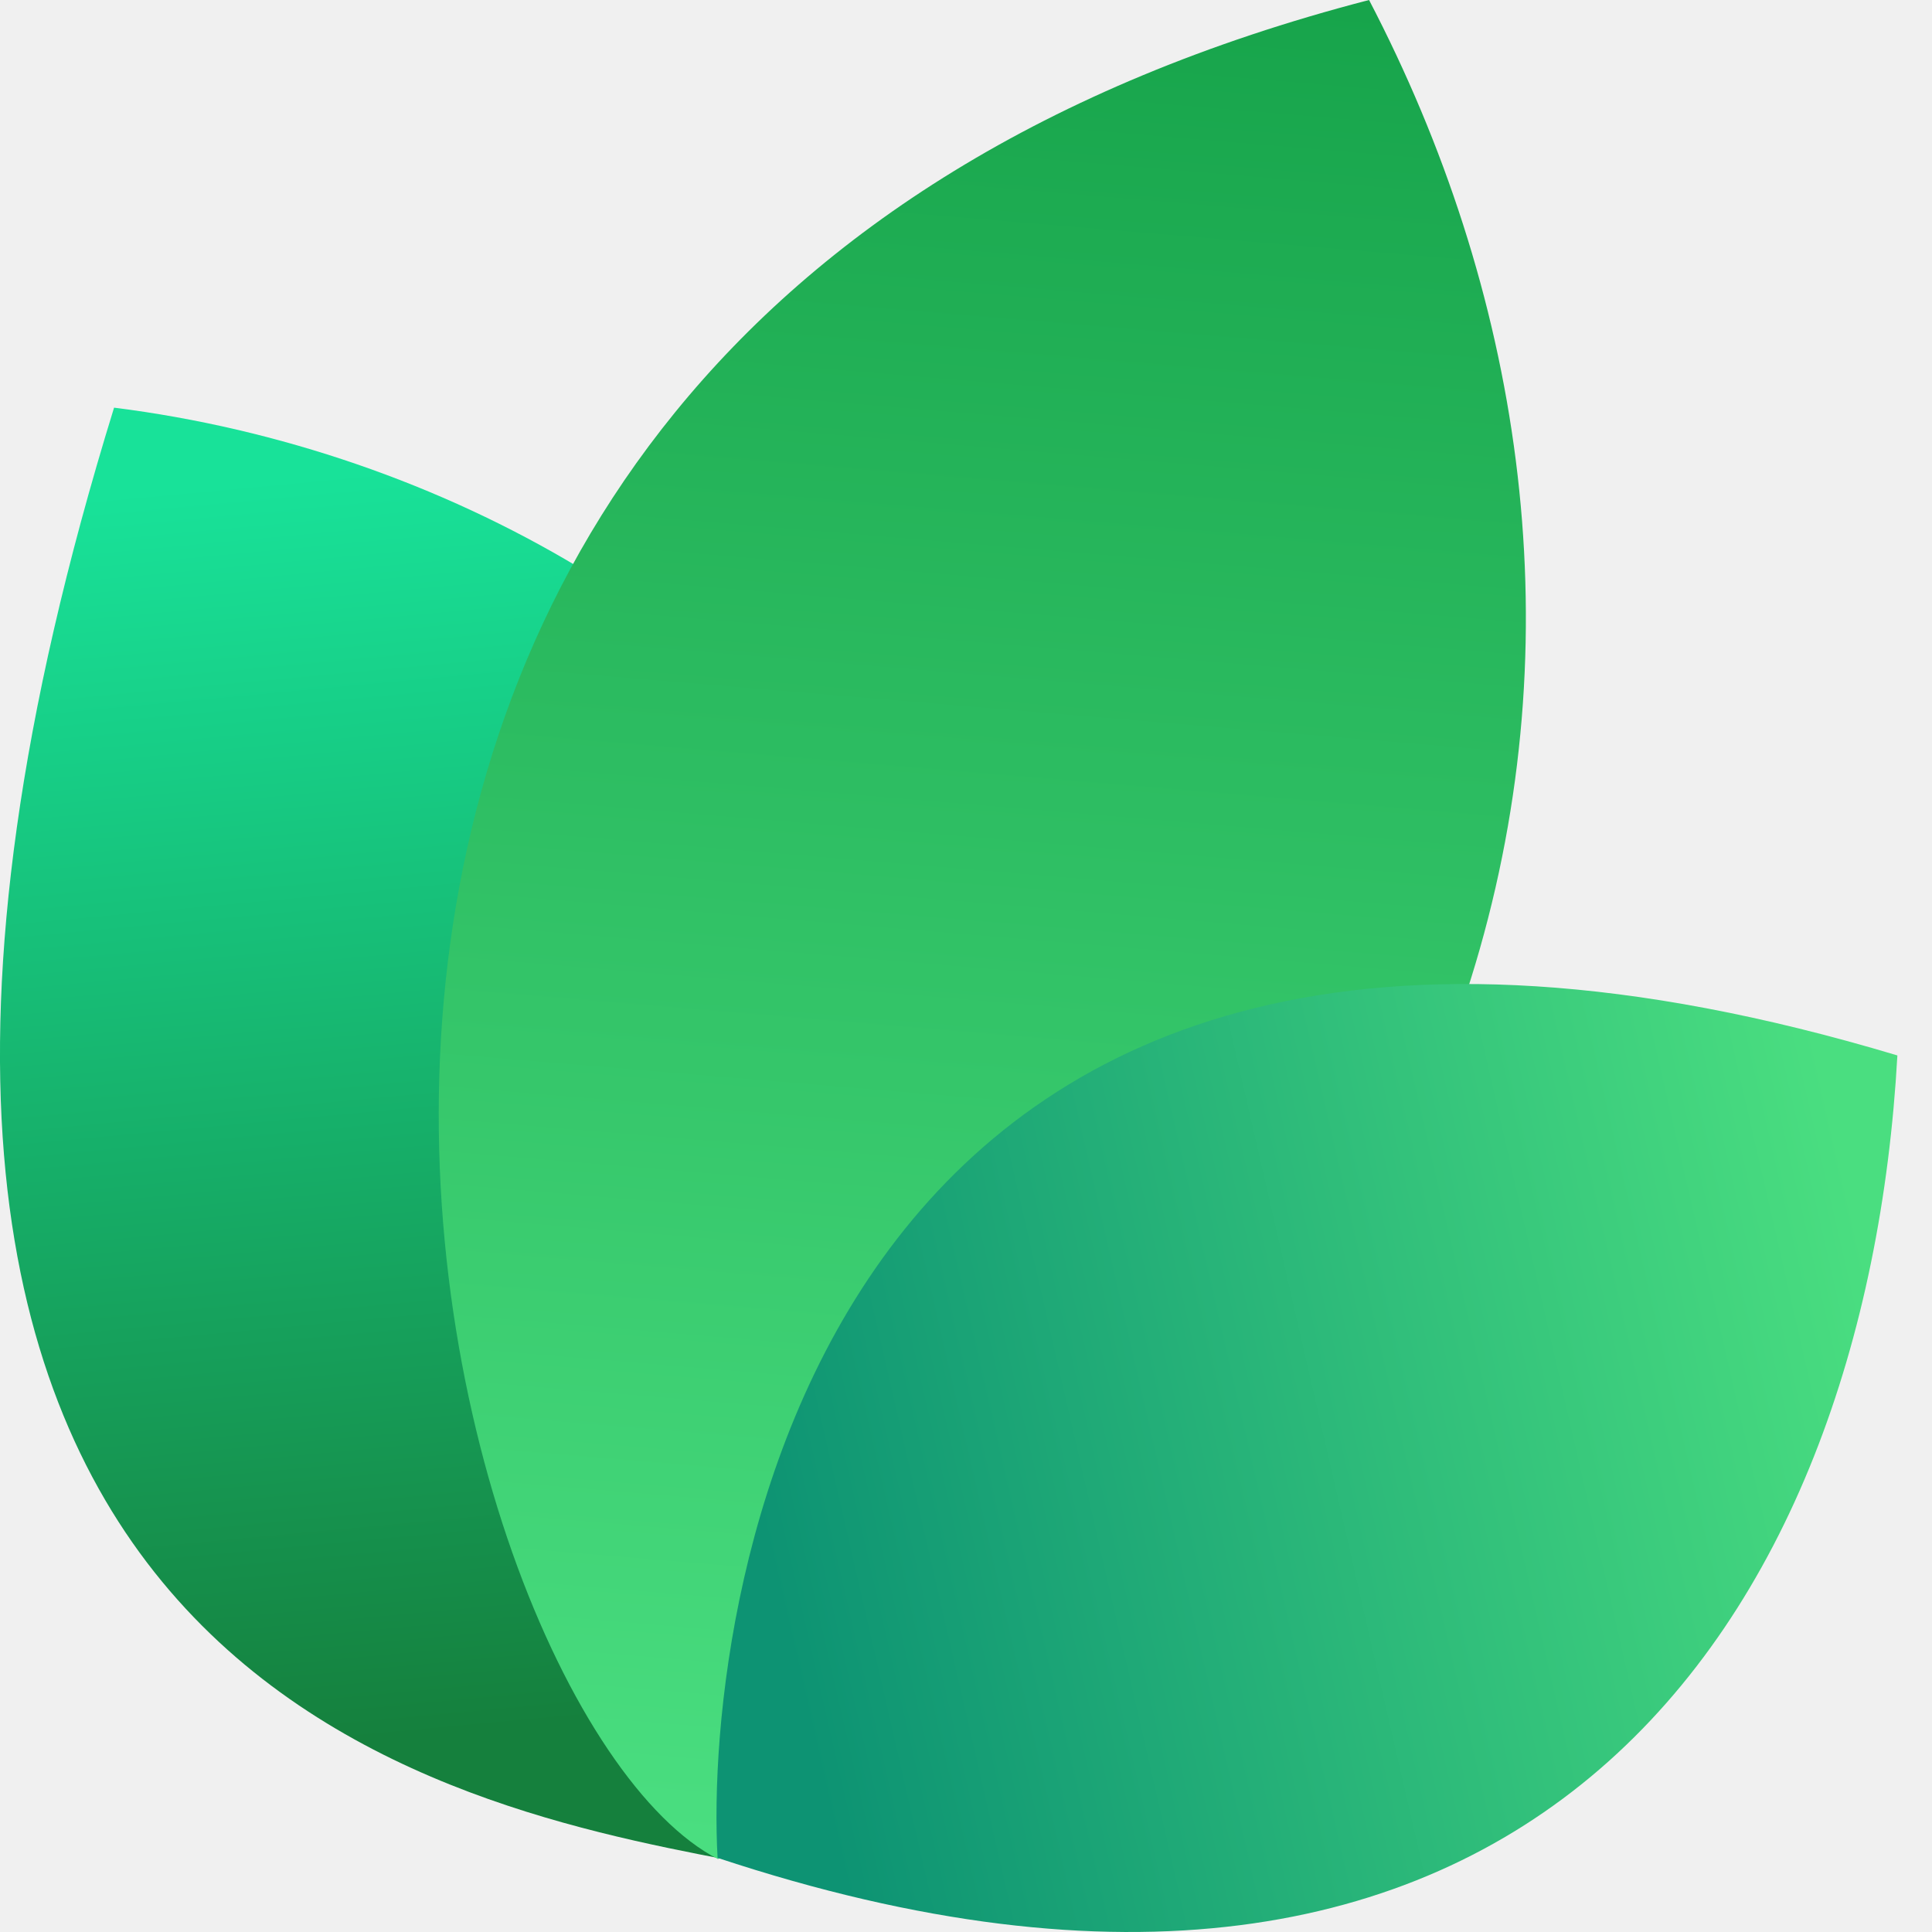
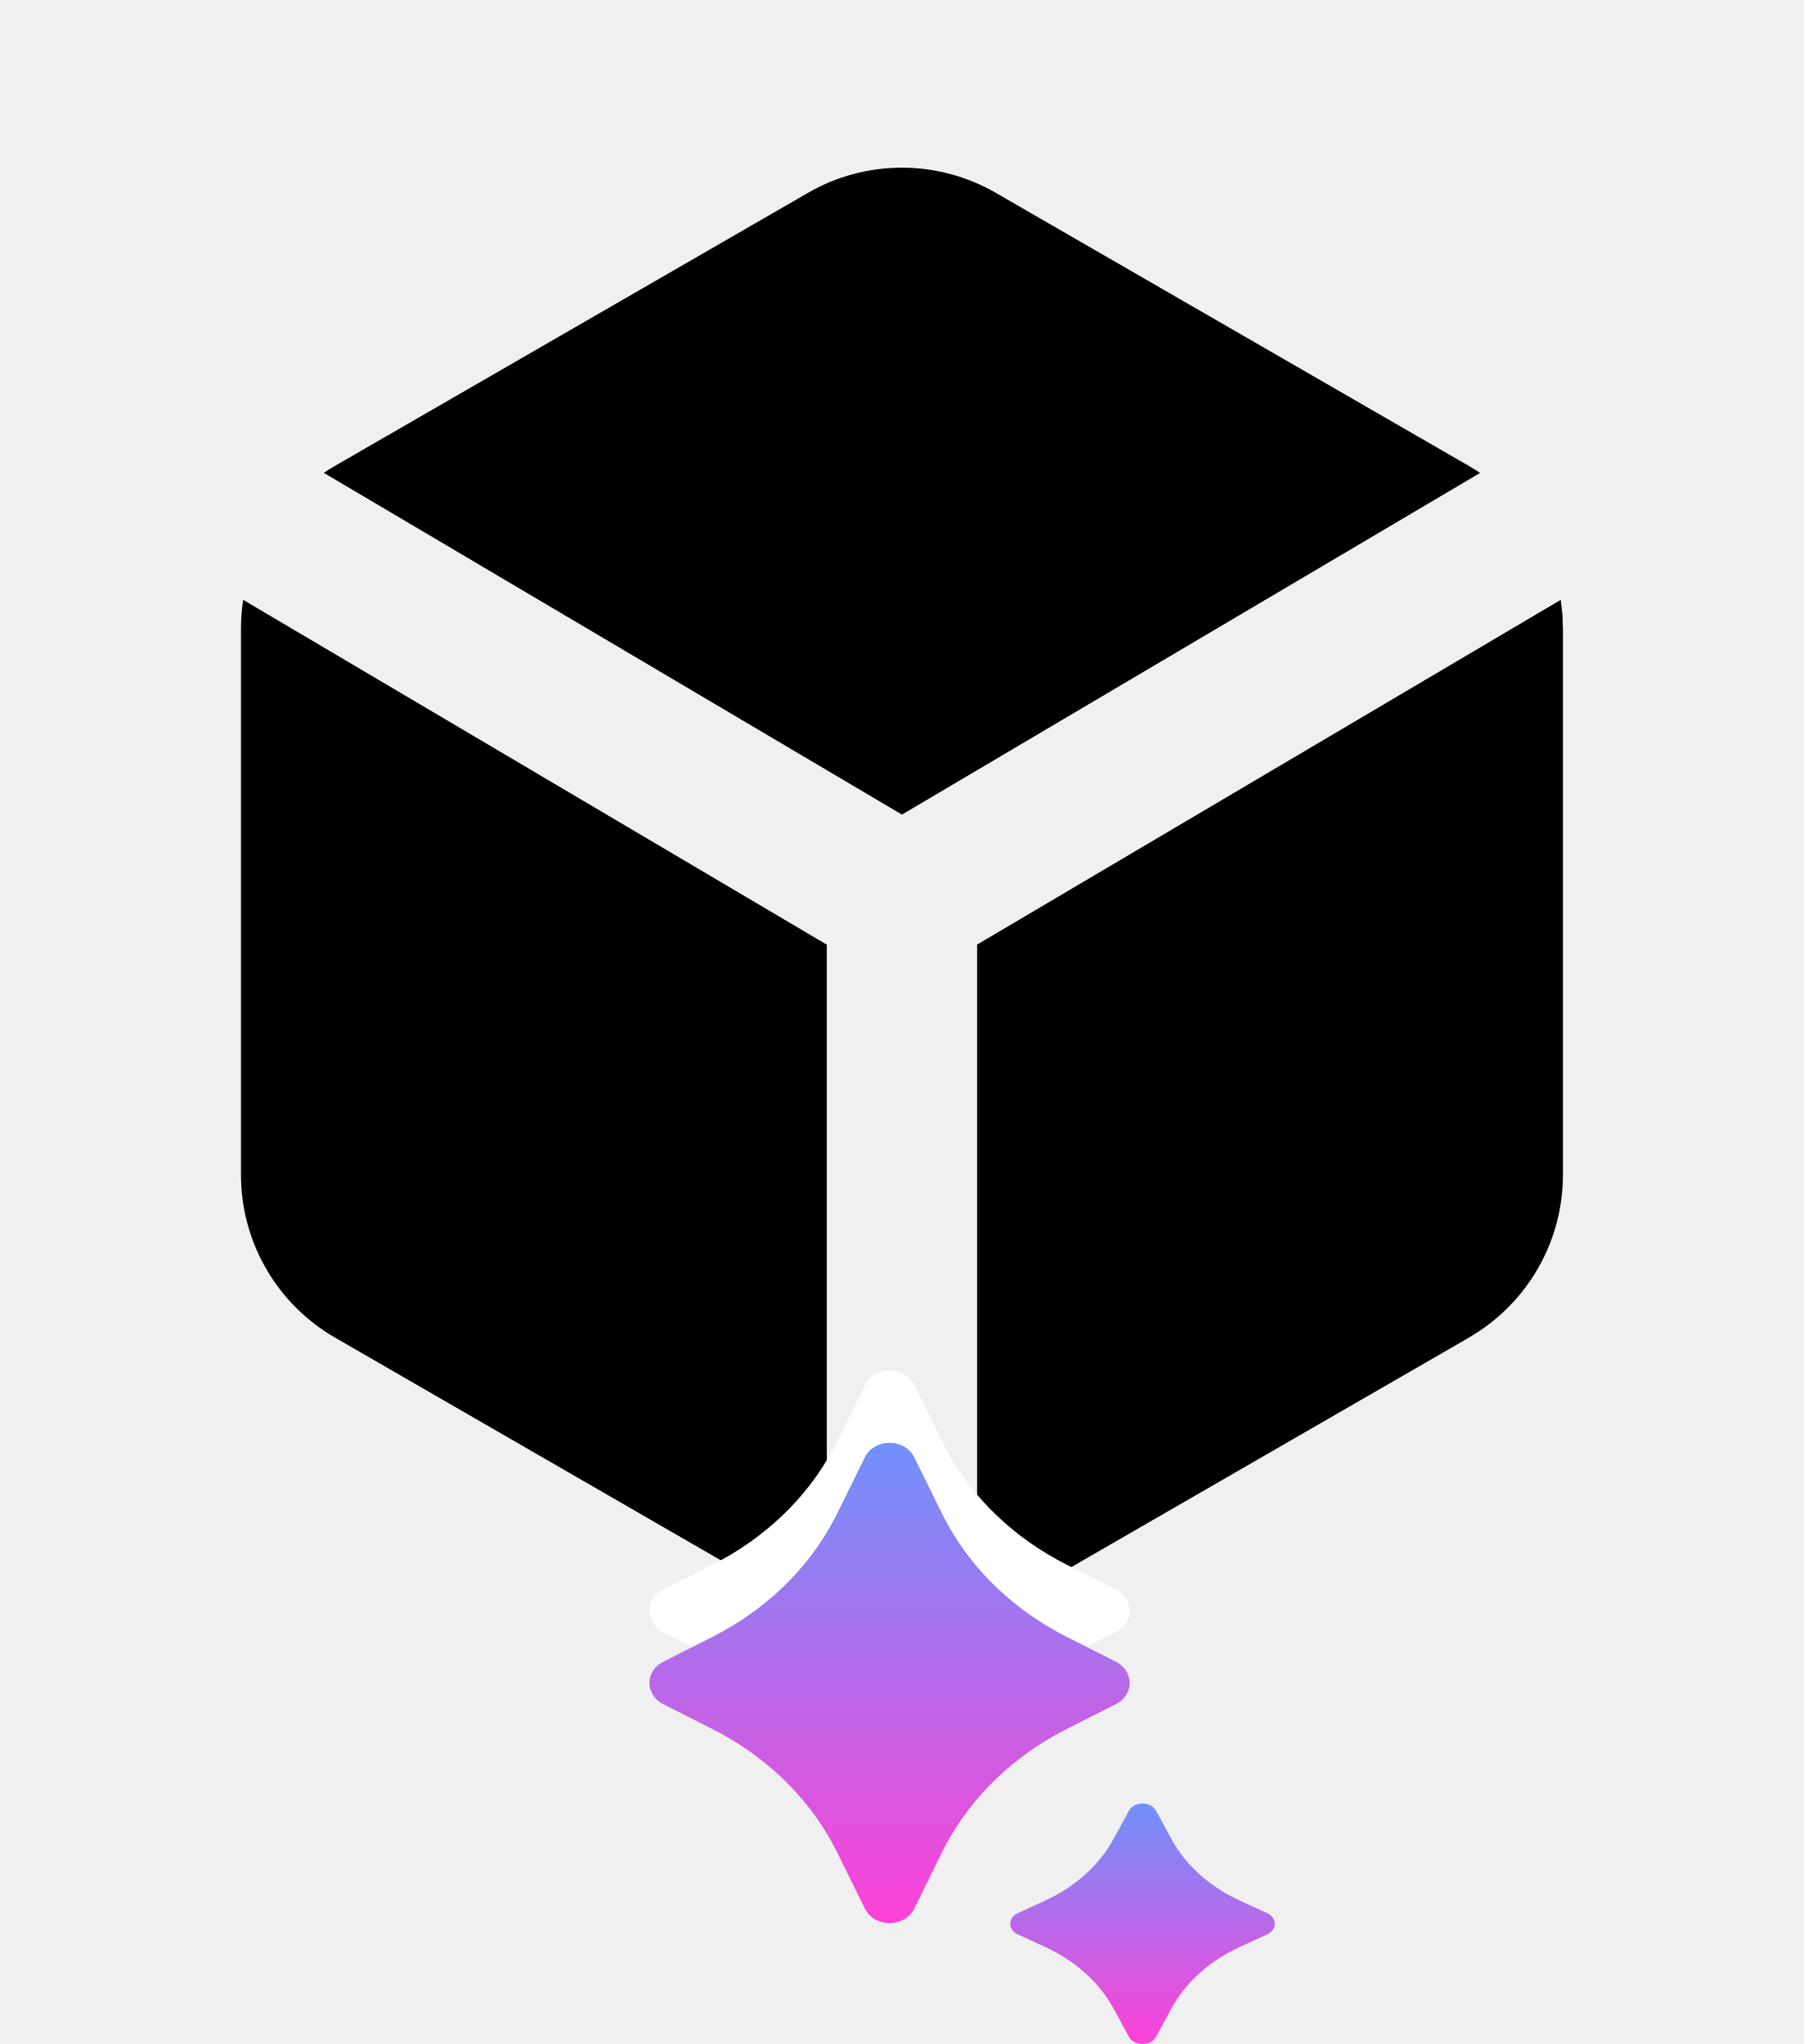
- <svg xmlns="http://www.w3.org/2000/svg" width="24" height="24" viewBox="0 0 24 24" fill="none">
-   <path d="M9.061 23.108C5.268 22.377 -3.391 20.627 1.417 5.064C9.634 6.099 16.973 14.064 9.061 23.108Z" fill="url(#paint0_linear_17557_2021)" />
-   <path d="M8.919 23.094C5.276 21.222 0.784 4.209 17.007 0C20.757 7.193 19.621 16.545 8.919 23.094Z" fill="url(#paint1_linear_17557_2021)" />
-   <path d="M8.914 23.079C8.735 19.882 10.159 9.085 23.57 13.111C23.181 20.123 18.984 26.418 8.914 23.079Z" fill="url(#paint2_linear_17557_2021)" />
+ <svg xmlns="http://www.w3.org/2000/svg" width="75" height="85" viewBox="0 0 75 85" fill="none">
+   <path d="M64.891 24.944L64.959 25.538L64.981 26.144V48.856C64.981 50.133 64.668 51.39 64.069 52.518C63.47 53.646 62.604 54.609 61.547 55.325L61.078 55.622L41.406 66.978L41.019 67.188L40.625 67.375V39.281L64.891 24.944ZM10.109 24.944L34.375 39.284V67.372C34.108 67.255 33.847 67.124 33.594 66.978L13.925 55.622C12.737 54.936 11.751 53.95 11.066 52.762C10.38 51.575 10.019 50.228 10.019 48.856V26.144C10.019 25.738 10.05 25.337 10.113 24.944H10.109ZM41.406 8.022L61.075 19.378C61.231 19.472 61.388 19.566 61.538 19.666L37.5 33.875L13.463 19.663C13.613 19.561 13.768 19.465 13.925 19.375L33.594 8.019C34.781 7.333 36.129 6.972 37.5 6.972C38.871 6.972 40.219 7.336 41.406 8.022Z" fill="black" />
+   <path d="M35.96 57.6C36.335 56.84 37.491 56.803 37.945 57.486L38.01 57.6L39.167 59.945C40.178 61.992 41.858 63.712 43.984 64.876L44.342 65.065L46.396 66.105C46.56 66.187 46.697 66.305 46.797 66.447C46.897 66.59 46.956 66.753 46.968 66.921C46.98 67.089 46.945 67.257 46.866 67.41C46.788 67.563 46.667 67.696 46.517 67.797L46.397 67.867L44.342 68.907C42.173 70.005 40.429 71.673 39.342 73.689L39.167 74.027L38.01 76.372C37.635 77.132 36.479 77.169 36.025 76.486L35.96 76.372L34.803 74.027C33.792 71.98 32.112 70.259 29.986 69.096L29.628 68.907L27.574 67.867C27.41 67.784 27.273 67.666 27.173 67.524C27.073 67.381 27.014 67.218 27.002 67.05C26.99 66.882 27.025 66.714 27.104 66.561C27.183 66.408 27.302 66.275 27.453 66.175L27.573 66.105L29.628 65.065C31.797 63.966 33.541 62.298 34.628 60.283L34.803 59.945L35.96 57.6Z" fill="white" />
+   <path d="M35.96 60.6C36.335 59.84 37.491 59.803 37.945 60.486L38.01 60.6L39.167 62.945C40.178 64.992 41.858 66.712 43.984 67.876L44.342 68.065L46.396 69.105C46.56 69.187 46.697 69.305 46.797 69.447C46.897 69.59 46.956 69.753 46.968 69.921C46.98 70.089 46.945 70.257 46.866 70.41C46.788 70.563 46.667 70.696 46.517 70.797L46.397 70.867L44.342 71.907C42.173 73.005 40.429 74.673 39.342 76.689L39.167 77.027L38.01 79.372C37.635 80.132 36.479 80.169 36.025 79.486L35.96 79.372L34.803 77.027C33.792 74.98 32.112 73.259 29.986 72.096L29.628 71.907L27.574 70.867C27.41 70.784 27.273 70.666 27.173 70.524C27.073 70.381 27.014 70.218 27.002 70.05C26.99 69.882 27.025 69.714 27.104 69.561C27.183 69.408 27.302 69.275 27.453 69.175L27.573 69.105L29.628 68.065C31.797 66.966 33.541 65.298 34.628 63.283L34.803 62.945L35.96 60.6Z" fill="url(#paint0_linear_63_3)" />
+   <path d="M46.935 75.3C47.142 74.92 47.779 74.901 48.029 75.243L48.065 75.3L48.702 76.474C49.259 77.499 50.184 78.361 51.355 78.944L51.552 79.038L52.684 79.559C52.774 79.6 52.85 79.659 52.905 79.731C52.96 79.802 52.992 79.883 52.999 79.968C53.005 80.052 52.986 80.136 52.943 80.213C52.9 80.289 52.833 80.356 52.751 80.406L52.685 80.441L51.552 80.962C50.358 81.512 49.397 82.347 48.798 83.356L48.702 83.526L48.065 84.7C47.858 85.08 47.221 85.099 46.971 84.757L46.935 84.7L46.298 83.526C45.741 82.501 44.816 81.639 43.645 81.056L43.448 80.962L42.316 80.441C42.226 80.4 42.15 80.341 42.095 80.269C42.04 80.198 42.008 80.117 42.001 80.032C41.995 79.948 42.014 79.864 42.057 79.787C42.1 79.711 42.167 79.644 42.249 79.594L42.315 79.559L43.448 79.038C44.642 78.488 45.603 77.653 46.202 76.644L46.298 76.474L46.935 75.3Z" fill="url(#paint1_linear_63_3)" />
  <defs>
-     <linearGradient id="paint0_linear_17557_2021" x1="3.776" y1="5.916" x2="5.232" y2="21.559" gradientUnits="userSpaceOnUse">
-       <stop stop-color="#18E299" />
-       <stop offset="1" stop-color="#15803D" />
+     <linearGradient id="paint0_linear_63_3" x1="36.985" y1="60" x2="36.985" y2="79.971" gradientUnits="userSpaceOnUse">
+       <stop stop-color="#7091FB" />
+       <stop offset="1" stop-color="#FF41D6" />
    </linearGradient>
-     <linearGradient id="paint1_linear_17557_2021" x1="12.171" y1="-0.718" x2="10.19" y2="22.983" gradientUnits="userSpaceOnUse">
-       <stop stop-color="#16A34A" />
-       <stop offset="1" stop-color="#4ADE80" />
-     </linearGradient>
-     <linearGradient id="paint2_linear_17557_2021" x1="23.133" y1="15.353" x2="9.338" y2="18.52" gradientUnits="userSpaceOnUse">
-       <stop stop-color="#4ADE80" />
-       <stop offset="1" stop-color="#0D9373" />
+     <linearGradient id="paint1_linear_63_3" x1="47.5" y1="75" x2="47.5" y2="85" gradientUnits="userSpaceOnUse">
+       <stop stop-color="#7091FB" />
+       <stop offset="1" stop-color="#FF41D6" />
    </linearGradient>
  </defs>
</svg>
